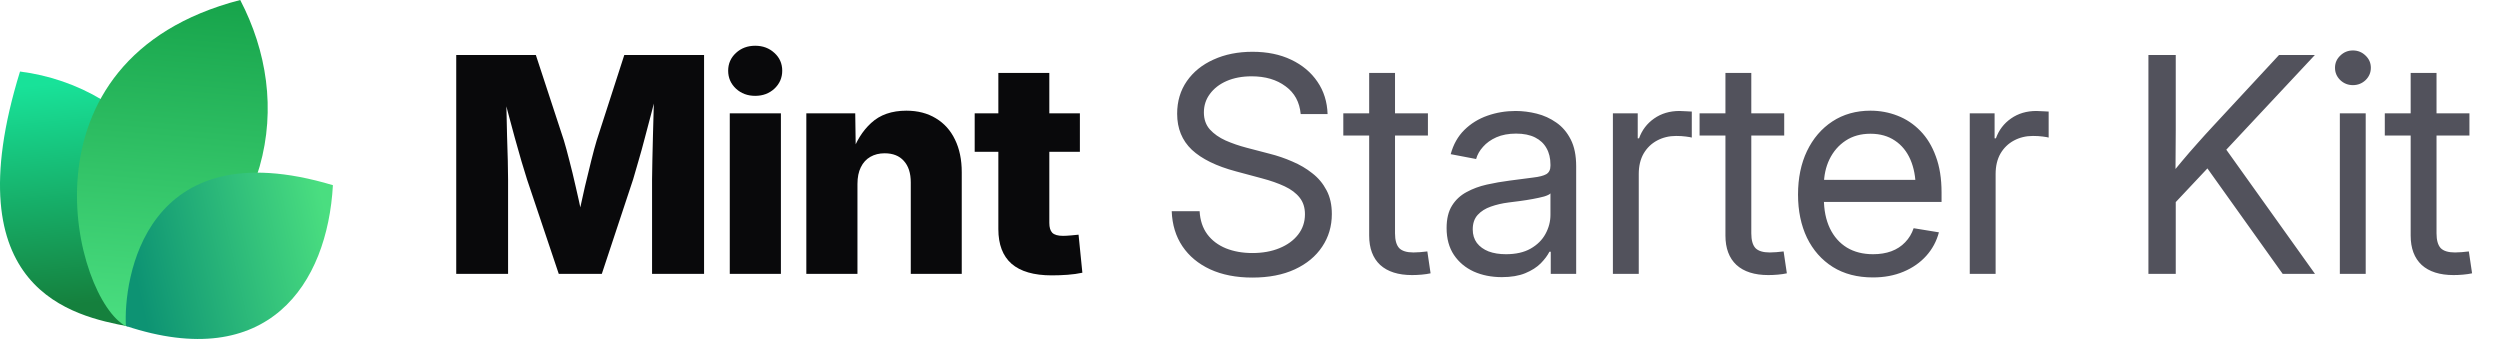
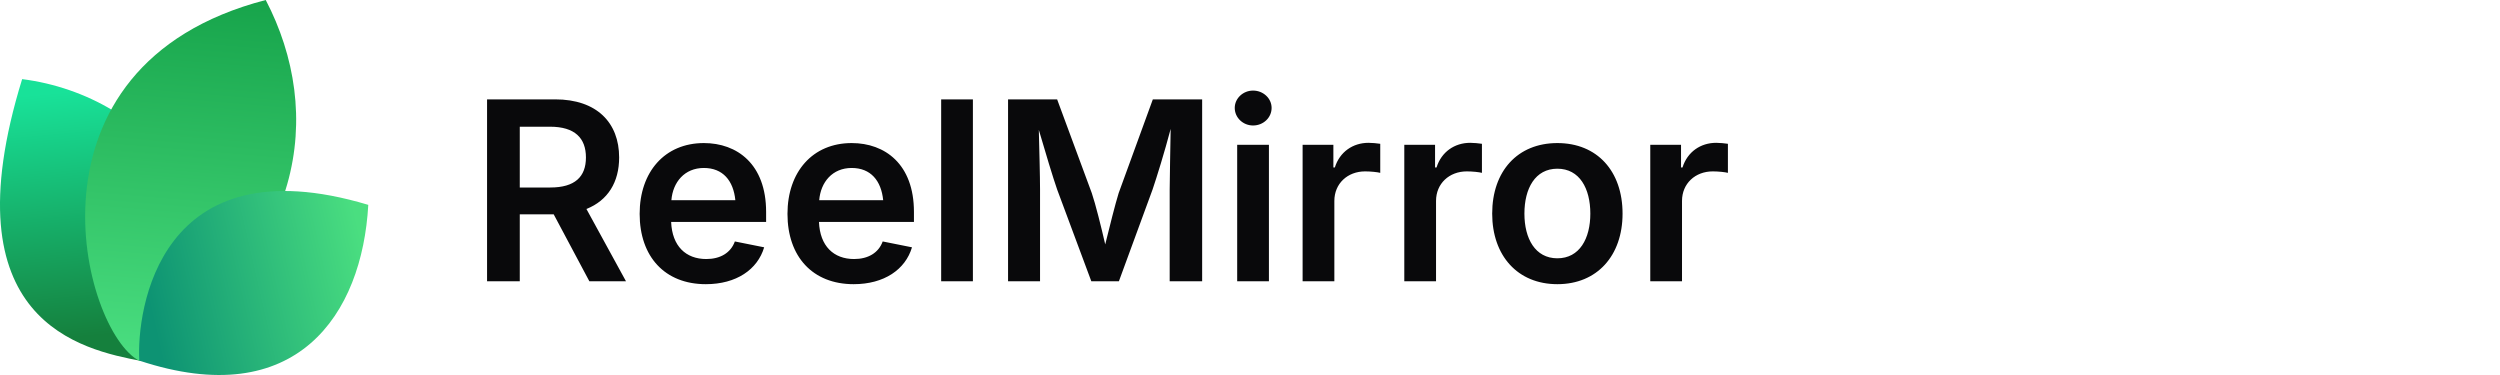
- <svg xmlns="http://www.w3.org/2000/svg" width="177" height="24" viewBox="0 0 177 24" fill="none">
-   <path d="M9.061 23.108C5.268 22.377 -3.391 20.627 1.417 5.064C9.634 6.099 16.973 14.064 9.061 23.108Z" fill="url(#paint0_linear_17557_2020)" />
-   <path d="M8.919 23.094C5.276 21.222 0.784 4.209 17.007 0C20.757 7.193 19.621 16.545 8.919 23.094Z" fill="url(#paint1_linear_17557_2020)" />
-   <path d="M8.914 23.079C8.735 19.882 10.159 9.085 23.57 13.111C23.181 20.123 18.984 26.418 8.914 23.079Z" fill="url(#paint2_linear_17557_2020)" />
-   <path d="M32.301 19.392V3.894H37.938L39.925 9.948C40.036 10.315 40.164 10.787 40.31 11.362C40.462 11.938 40.611 12.552 40.757 13.204C40.91 13.855 41.048 14.483 41.173 15.086C41.305 15.682 41.412 16.192 41.495 16.615H40.695C40.771 16.192 40.871 15.682 40.996 15.086C41.128 14.49 41.267 13.866 41.412 13.214C41.565 12.562 41.714 11.948 41.86 11.373C42.005 10.79 42.133 10.315 42.244 9.948L44.2 3.894H49.848V19.392H46.166V12.704C46.166 12.357 46.173 11.917 46.187 11.383C46.2 10.849 46.214 10.27 46.228 9.646C46.249 9.022 46.266 8.391 46.28 7.753C46.301 7.115 46.311 6.519 46.311 5.964H46.623C46.485 6.561 46.332 7.181 46.166 7.826C45.999 8.471 45.833 9.102 45.666 9.719C45.507 10.336 45.351 10.901 45.198 11.414C45.053 11.928 44.928 12.357 44.824 12.704L42.608 19.392H39.561L37.314 12.704C37.203 12.357 37.072 11.928 36.919 11.414C36.773 10.901 36.614 10.34 36.441 9.729C36.274 9.112 36.104 8.481 35.931 7.836C35.764 7.192 35.608 6.567 35.463 5.964H35.827C35.834 6.512 35.844 7.105 35.858 7.743C35.872 8.374 35.886 9.005 35.9 9.636C35.92 10.26 35.938 10.839 35.952 11.373C35.965 11.907 35.972 12.351 35.972 12.704V19.392H32.301ZM51.668 19.392V8.024H55.288V19.392H51.668ZM53.468 6.786C52.927 6.786 52.473 6.616 52.105 6.276C51.738 5.93 51.554 5.507 51.554 5.007C51.554 4.508 51.738 4.088 52.105 3.749C52.473 3.409 52.927 3.239 53.468 3.239C54.009 3.239 54.463 3.409 54.83 3.749C55.198 4.082 55.382 4.501 55.382 5.007C55.382 5.507 55.198 5.93 54.83 6.276C54.463 6.616 54.009 6.786 53.468 6.786ZM60.708 13.027V19.392H57.088V8.024H60.551L60.593 10.967H60.281C60.593 10.024 61.061 9.268 61.685 8.7C62.309 8.124 63.138 7.836 64.171 7.836C64.975 7.836 65.672 8.017 66.262 8.377C66.851 8.731 67.302 9.234 67.614 9.885C67.933 10.537 68.092 11.307 68.092 12.194V19.392H64.483V12.912C64.483 12.26 64.32 11.754 63.994 11.394C63.675 11.033 63.221 10.853 62.632 10.853C62.25 10.853 61.914 10.936 61.623 11.102C61.332 11.269 61.106 11.515 60.947 11.841C60.787 12.16 60.708 12.555 60.708 13.027ZM76.456 8.024V10.749H69.008V8.024H76.456ZM70.683 5.163H74.292V15.783C74.292 16.102 74.361 16.334 74.5 16.48C74.646 16.625 74.899 16.698 75.259 16.698C75.405 16.698 75.596 16.688 75.831 16.667C76.074 16.646 76.251 16.629 76.362 16.615L76.632 19.309C76.313 19.378 75.963 19.427 75.582 19.455C75.207 19.482 74.836 19.496 74.469 19.496C73.2 19.496 72.25 19.222 71.619 18.674C70.995 18.127 70.683 17.308 70.683 16.22V5.163Z" fill="#09090B" />
-   <path d="M88.667 19.652C87.523 19.652 86.528 19.458 85.682 19.07C84.843 18.681 84.188 18.137 83.716 17.437C83.245 16.736 82.992 15.908 82.957 14.951H84.933C84.968 15.596 85.148 16.14 85.474 16.584C85.8 17.021 86.24 17.354 86.795 17.582C87.35 17.804 87.974 17.915 88.667 17.915C89.388 17.915 90.026 17.801 90.581 17.572C91.143 17.343 91.583 17.024 91.902 16.615C92.228 16.199 92.391 15.717 92.391 15.169C92.391 14.698 92.266 14.306 92.017 13.994C91.767 13.675 91.413 13.408 90.956 13.193C90.498 12.978 89.954 12.787 89.323 12.621L87.502 12.132C86.123 11.765 85.082 11.255 84.382 10.603C83.689 9.944 83.342 9.095 83.342 8.055C83.342 7.174 83.571 6.404 84.028 5.746C84.486 5.087 85.117 4.577 85.921 4.217C86.726 3.849 87.645 3.666 88.678 3.666C89.718 3.666 90.63 3.853 91.413 4.227C92.204 4.602 92.824 5.122 93.275 5.787C93.726 6.446 93.965 7.209 93.993 8.076H92.089C92.013 7.23 91.656 6.574 91.018 6.11C90.387 5.638 89.586 5.403 88.615 5.403C87.95 5.403 87.36 5.513 86.847 5.735C86.341 5.957 85.946 6.262 85.661 6.651C85.377 7.032 85.235 7.469 85.235 7.961C85.235 8.447 85.377 8.849 85.661 9.168C85.946 9.48 86.317 9.74 86.774 9.948C87.232 10.149 87.724 10.319 88.251 10.457L89.884 10.884C90.439 11.023 90.977 11.206 91.496 11.435C92.023 11.657 92.495 11.934 92.911 12.267C93.334 12.593 93.67 12.995 93.92 13.474C94.17 13.945 94.294 14.504 94.294 15.149C94.294 16.015 94.066 16.788 93.608 17.468C93.157 18.148 92.512 18.681 91.673 19.07C90.834 19.458 89.832 19.652 88.667 19.652ZM101.097 8.024V9.594H95.106V8.024H101.097ZM96.937 5.163H98.767V16.521C98.767 17 98.865 17.347 99.059 17.562C99.26 17.77 99.6 17.874 100.078 17.874C100.21 17.874 100.366 17.867 100.546 17.853C100.733 17.832 100.903 17.815 101.056 17.801L101.285 19.351C101.097 19.392 100.886 19.423 100.65 19.444C100.414 19.465 100.189 19.475 99.974 19.475C98.996 19.475 98.244 19.236 97.717 18.758C97.197 18.272 96.937 17.579 96.937 16.677V5.163ZM106.33 19.621C105.595 19.621 104.932 19.489 104.343 19.226C103.754 18.955 103.285 18.564 102.939 18.05C102.592 17.53 102.419 16.896 102.419 16.147C102.419 15.495 102.547 14.965 102.804 14.556C103.06 14.146 103.403 13.828 103.833 13.599C104.263 13.363 104.742 13.186 105.269 13.068C105.796 12.95 106.333 12.857 106.881 12.787C107.574 12.69 108.132 12.617 108.555 12.569C108.978 12.52 109.287 12.441 109.481 12.33C109.675 12.212 109.772 12.014 109.772 11.737V11.654C109.772 11.203 109.679 10.815 109.492 10.489C109.311 10.163 109.041 9.91 108.68 9.729C108.32 9.549 107.872 9.459 107.338 9.459C106.805 9.459 106.34 9.546 105.945 9.719C105.556 9.892 105.241 10.118 104.998 10.395C104.755 10.665 104.593 10.953 104.509 11.258L102.71 10.915C102.897 10.222 103.22 9.65 103.677 9.199C104.135 8.748 104.679 8.412 105.31 8.19C105.941 7.968 106.607 7.857 107.307 7.857C107.8 7.857 108.295 7.92 108.795 8.044C109.301 8.169 109.765 8.381 110.188 8.679C110.611 8.97 110.951 9.369 111.208 9.875C111.464 10.374 111.593 11.005 111.593 11.768V19.392H109.793V17.822H109.7C109.568 18.085 109.363 18.359 109.086 18.643C108.809 18.921 108.444 19.153 107.994 19.34C107.543 19.527 106.988 19.621 106.33 19.621ZM106.621 17.998C107.321 17.998 107.904 17.867 108.368 17.603C108.84 17.333 109.19 16.986 109.419 16.563C109.654 16.133 109.772 15.682 109.772 15.211V13.692C109.703 13.769 109.554 13.841 109.325 13.911C109.096 13.973 108.829 14.032 108.524 14.088C108.226 14.143 107.921 14.192 107.609 14.233C107.304 14.275 107.033 14.309 106.798 14.337C106.354 14.393 105.938 14.49 105.549 14.628C105.168 14.76 104.86 14.954 104.624 15.211C104.388 15.467 104.27 15.811 104.27 16.241C104.27 16.615 104.367 16.934 104.561 17.198C104.762 17.461 105.04 17.662 105.393 17.801C105.747 17.933 106.156 17.998 106.621 17.998ZM114.193 19.392V8.024H115.951V9.792H116.045C116.253 9.209 116.61 8.741 117.116 8.388C117.622 8.034 118.219 7.857 118.905 7.857C119.058 7.857 119.217 7.864 119.384 7.878C119.55 7.885 119.682 7.892 119.779 7.899V9.74C119.716 9.719 119.578 9.695 119.363 9.667C119.155 9.639 118.922 9.625 118.666 9.625C118.174 9.625 117.726 9.733 117.324 9.948C116.922 10.163 116.603 10.471 116.367 10.874C116.138 11.276 116.024 11.758 116.024 12.319V19.392H114.193ZM126.322 8.024V9.594H120.33V8.024H126.322ZM122.161 5.163H123.992V16.521C123.992 17 124.089 17.347 124.283 17.562C124.484 17.77 124.824 17.874 125.302 17.874C125.434 17.874 125.59 17.867 125.77 17.853C125.958 17.832 126.127 17.815 126.28 17.801L126.509 19.351C126.322 19.392 126.11 19.423 125.874 19.444C125.639 19.465 125.413 19.475 125.198 19.475C124.221 19.475 123.468 19.236 122.941 18.758C122.421 18.272 122.161 17.579 122.161 16.677V5.163ZM132.604 19.642C131.502 19.642 130.555 19.396 129.765 18.903C128.974 18.404 128.364 17.714 127.934 16.834C127.511 15.946 127.3 14.927 127.3 13.775C127.3 12.611 127.511 11.584 127.934 10.697C128.364 9.802 128.964 9.102 129.734 8.596C130.51 8.089 131.408 7.836 132.428 7.836C133.1 7.836 133.738 7.954 134.341 8.19C134.952 8.426 135.489 8.783 135.954 9.261C136.425 9.74 136.793 10.343 137.056 11.071C137.327 11.792 137.462 12.645 137.462 13.63V14.296H128.433V12.735H136.463L135.631 13.297C135.631 12.541 135.506 11.876 135.257 11.3C135.007 10.725 134.643 10.277 134.165 9.958C133.686 9.632 133.107 9.469 132.428 9.469C131.748 9.469 131.162 9.632 130.67 9.958C130.177 10.284 129.796 10.725 129.526 11.279C129.262 11.827 129.13 12.441 129.13 13.12V14.046C129.13 14.864 129.273 15.572 129.557 16.168C129.841 16.757 130.243 17.211 130.763 17.53C131.283 17.842 131.901 17.998 132.615 17.998C133.093 17.998 133.523 17.929 133.905 17.79C134.293 17.645 134.619 17.433 134.882 17.156C135.153 16.879 135.354 16.546 135.486 16.157L137.275 16.449C137.108 17.08 136.81 17.634 136.38 18.113C135.95 18.591 135.413 18.966 134.768 19.236C134.123 19.507 133.402 19.642 132.604 19.642ZM139.459 19.392V8.024H141.217V9.792H141.311C141.519 9.209 141.876 8.741 142.382 8.388C142.888 8.034 143.485 7.857 144.171 7.857C144.324 7.857 144.483 7.864 144.649 7.878C144.816 7.885 144.948 7.892 145.045 7.899V9.74C144.982 9.719 144.844 9.695 144.629 9.667C144.421 9.639 144.188 9.625 143.932 9.625C143.439 9.625 142.992 9.733 142.59 9.948C142.188 10.163 141.869 10.471 141.633 10.874C141.404 11.276 141.29 11.758 141.29 12.319V19.392H139.459ZM153.429 14.961V12.715C153.783 12.257 154.136 11.82 154.49 11.404C154.844 10.981 155.204 10.565 155.572 10.156C155.939 9.74 156.314 9.327 156.695 8.918L161.355 3.894H163.893L157.277 10.967H157.184L153.429 14.961ZM152.108 19.392V3.894H154.043V9.241L154.022 12.559L154.043 13.505V19.392H152.108ZM161.615 19.392L155.967 11.477L157.173 9.969L163.903 19.392H161.615ZM165.661 19.392V8.024H167.492V19.392H165.661ZM166.587 6.027C166.24 6.027 165.942 5.909 165.692 5.673C165.443 5.43 165.318 5.139 165.318 4.799C165.318 4.459 165.443 4.172 165.692 3.936C165.942 3.693 166.24 3.572 166.587 3.572C166.934 3.572 167.232 3.693 167.482 3.936C167.731 4.172 167.856 4.459 167.856 4.799C167.856 5.139 167.731 5.43 167.482 5.673C167.232 5.909 166.934 6.027 166.587 6.027ZM174.836 8.024V9.594H168.844V8.024H174.836ZM170.675 5.163H172.506V16.521C172.506 17 172.603 17.347 172.797 17.562C172.998 17.77 173.338 17.874 173.816 17.874C173.948 17.874 174.104 17.867 174.284 17.853C174.472 17.832 174.641 17.815 174.794 17.801L175.023 19.351C174.836 19.392 174.624 19.423 174.388 19.444C174.153 19.465 173.927 19.475 173.712 19.475C172.735 19.475 171.982 19.236 171.455 18.758C170.935 18.272 170.675 17.579 170.675 16.677V5.163Z" fill="#52525C" />
+ <svg xmlns="http://www.w3.org/2000/svg" width="160" height="24" viewBox="0 0 160 24" fill="none">
+   <path d="M9.061 23.108C5.268 22.377 -3.391 20.627 1.417 5.064C9.634 6.099 16.973 14.064 9.061 23.108Z" fill="url(#paint0_linear_light)" />
+   <path d="M8.919 23.094C5.276 21.222 0.784 4.209 17.007 0C20.757 7.193 19.621 16.545 8.919 23.094Z" fill="url(#paint1_linear_light)" />
+   <path d="M8.914 23.079C8.735 19.882 10.159 9.085 23.57 13.111C23.181 20.123 18.984 26.418 8.914 23.079Z" fill="url(#paint2_linear_light)" />
+   <text x="30" y="18" font-family="system-ui, -apple-system, 'Segoe UI', sans-serif" font-size="16" font-weight="600" fill="#09090B">ReelMirror</text>
  <defs>
-     <linearGradient id="paint0_linear_17557_2020" x1="3.776" y1="5.916" x2="5.232" y2="21.559" gradientUnits="userSpaceOnUse">
+     <linearGradient id="paint0_linear_light" x1="3.776" y1="5.916" x2="5.232" y2="21.559" gradientUnits="userSpaceOnUse">
      <stop stop-color="#18E299" />
      <stop offset="1" stop-color="#15803D" />
    </linearGradient>
-     <linearGradient id="paint1_linear_17557_2020" x1="12.171" y1="-0.718" x2="10.19" y2="22.983" gradientUnits="userSpaceOnUse">
+     <linearGradient id="paint1_linear_light" x1="12.171" y1="-0.718" x2="10.19" y2="22.983" gradientUnits="userSpaceOnUse">
      <stop stop-color="#16A34A" />
      <stop offset="1" stop-color="#4ADE80" />
    </linearGradient>
-     <linearGradient id="paint2_linear_17557_2020" x1="23.133" y1="15.353" x2="9.338" y2="18.52" gradientUnits="userSpaceOnUse">
+     <linearGradient id="paint2_linear_light" x1="23.133" y1="15.353" x2="9.338" y2="18.52" gradientUnits="userSpaceOnUse">
      <stop stop-color="#4ADE80" />
      <stop offset="1" stop-color="#0D9373" />
    </linearGradient>
  </defs>
</svg>
